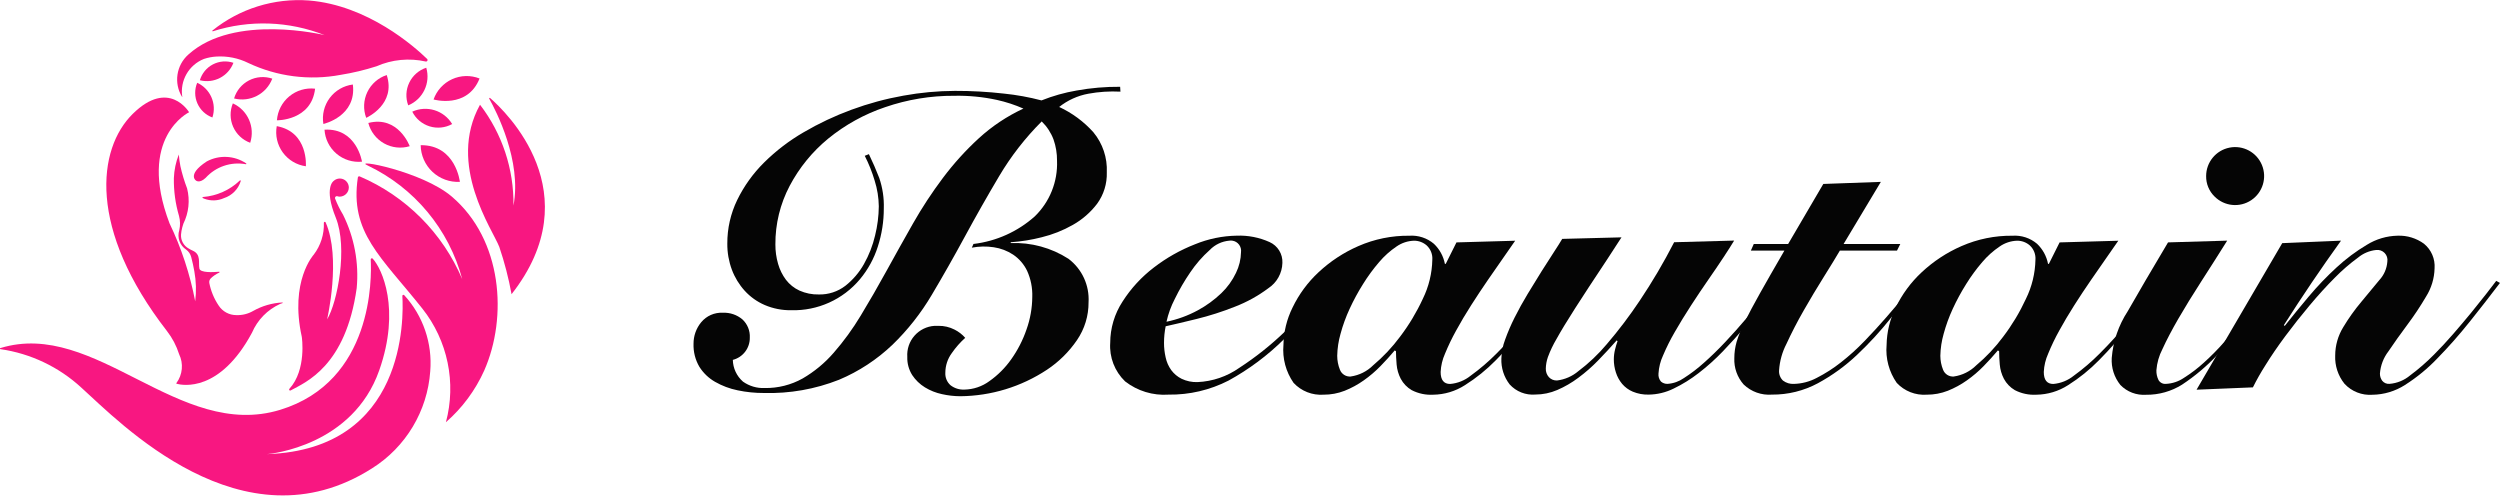
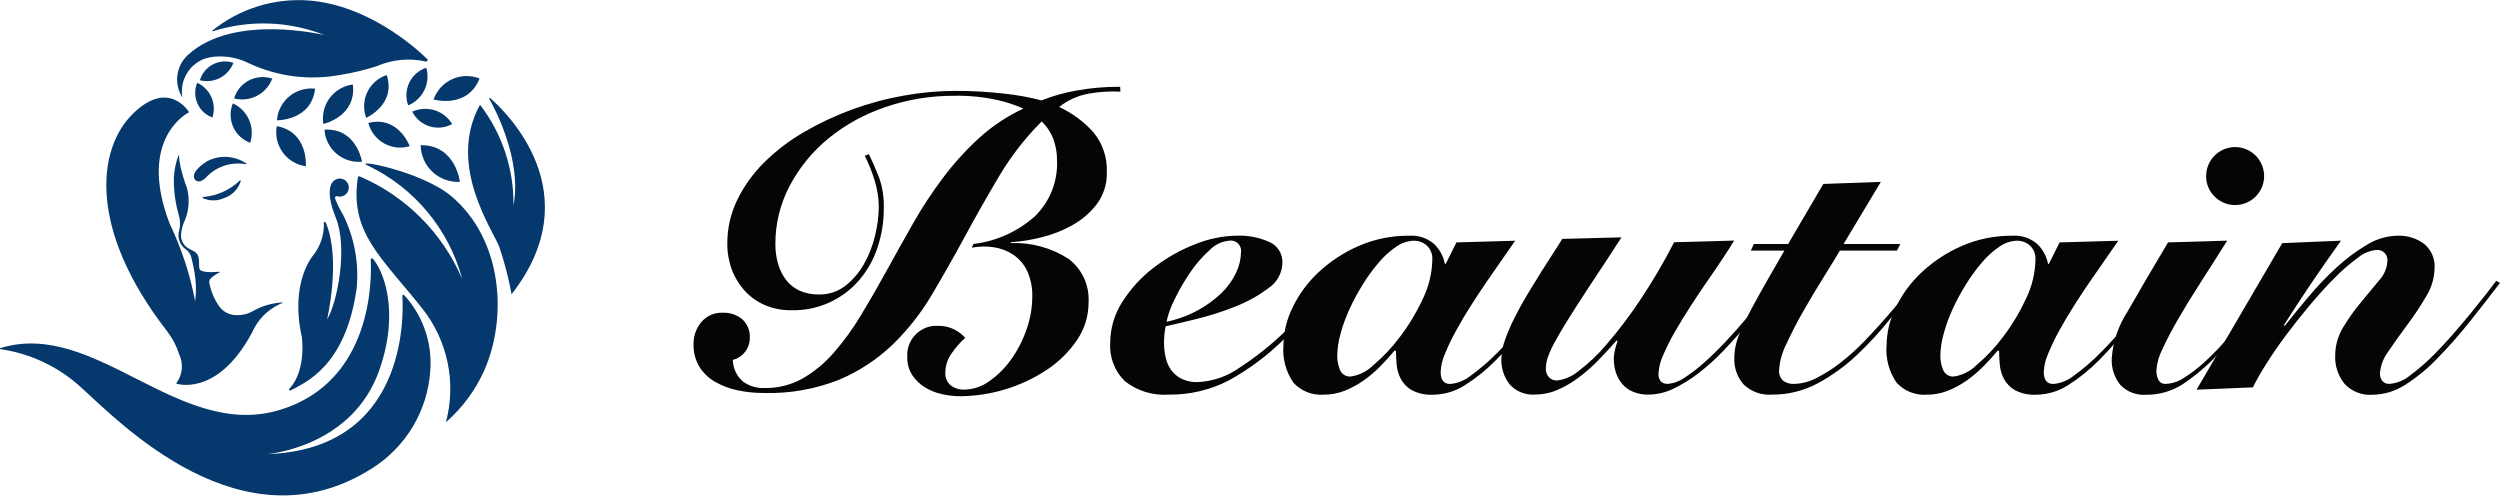
<svg xmlns="http://www.w3.org/2000/svg" width="201.865" height="40.003" viewBox="0 0 201.865 40.003">
  <g id="Group_7936" data-name="Group 7936" transform="translate(12804 2564)">
    <g id="Group_5" data-name="Group 5" transform="translate(-14100.868 -3695.437)">
      <path id="Path_34" data-name="Path 34" d="M1387.339,1138.837a11.163,11.163,0,0,0-2.59.167,5.33,5.33,0,0,0-2.357,1.07,8.517,8.517,0,0,1,2.76,2.039,4.737,4.737,0,0,1,1.086,3.243,4.087,4.087,0,0,1-.788,2.541,6.417,6.417,0,0,1-1.956,1.7,9.759,9.759,0,0,1-2.523,1,13.87,13.87,0,0,1-2.49.4v.067a8.037,8.037,0,0,1,4.663,1.27,4.1,4.1,0,0,1,1.621,3.51,5.346,5.346,0,0,1-.936,3.058,8.845,8.845,0,0,1-2.423,2.39,12.9,12.9,0,0,1-7,2.139,6.9,6.9,0,0,1-1.471-.167,4.386,4.386,0,0,1-1.387-.552,3.307,3.307,0,0,1-1.02-.986,2.593,2.593,0,0,1-.4-1.471,2.356,2.356,0,0,1,2.2-2.507,2.226,2.226,0,0,1,.31,0,2.74,2.74,0,0,1,1.3.3,2.788,2.788,0,0,1,.867.669,7.01,7.01,0,0,0-1.086,1.236,2.674,2.674,0,0,0-.518,1.571,1.255,1.255,0,0,0,.418,1.02,1.689,1.689,0,0,0,1.12.351,3.508,3.508,0,0,0,2.022-.685,7.314,7.314,0,0,0,1.755-1.755,9.45,9.45,0,0,0,1.236-2.406,7.958,7.958,0,0,0,.468-2.641,4.7,4.7,0,0,0-.418-2.106,3.3,3.3,0,0,0-1.12-1.3,3.857,3.857,0,0,0-1.571-.6,5.274,5.274,0,0,0-1.772.033l.133-.3a9.023,9.023,0,0,0,4.947-2.223,5.931,5.931,0,0,0,1.8-4.495,5.036,5.036,0,0,0-.284-1.721,3.983,3.983,0,0,0-.953-1.454,22.386,22.386,0,0,0-3.443,4.429q-1.437,2.424-2.76,4.864t-2.674,4.713a19.193,19.193,0,0,1-3.175,4.028,14.265,14.265,0,0,1-4.312,2.825,15.349,15.349,0,0,1-6.067,1.069,10.153,10.153,0,0,1-2.123-.217,6.09,6.09,0,0,1-1.821-.685,3.608,3.608,0,0,1-1.271-1.22,3.446,3.446,0,0,1-.468-1.854,2.7,2.7,0,0,1,.618-1.735,2.122,2.122,0,0,1,1.755-.769,2.282,2.282,0,0,1,1.571.535,1.868,1.868,0,0,1,.6,1.471,1.825,1.825,0,0,1-1.371,1.8,2.4,2.4,0,0,0,.819,1.755,2.823,2.823,0,0,0,1.755.518,6.093,6.093,0,0,0,3.059-.769,9.863,9.863,0,0,0,2.507-2.073,21.059,21.059,0,0,0,2.189-3.008q1.035-1.706,2.072-3.593t2.139-3.828a34.583,34.583,0,0,1,2.423-3.694,23.4,23.4,0,0,1,2.908-3.209,14.129,14.129,0,0,1,3.593-2.39,11.462,11.462,0,0,0-2.139-.7,14.851,14.851,0,0,0-3.443-.334,16.852,16.852,0,0,0-5.582.919,14.7,14.7,0,0,0-4.6,2.541,12.465,12.465,0,0,0-3.109,3.811,9.991,9.991,0,0,0-1.154,4.731,5.487,5.487,0,0,0,.218,1.571,3.949,3.949,0,0,0,.636,1.287,2.9,2.9,0,0,0,1.086.868,3.632,3.632,0,0,0,1.571.315,3.382,3.382,0,0,0,2.139-.7,5.91,5.91,0,0,0,1.5-1.755,8.729,8.729,0,0,0,.9-2.307,10.138,10.138,0,0,0,.3-2.357,7.19,7.19,0,0,0-.334-2.072,11.836,11.836,0,0,0-.8-2.005l.334-.134q.467.97.836,1.922a6.934,6.934,0,0,1,.368,2.457,9.943,9.943,0,0,1-.485,3.092,7.807,7.807,0,0,1-1.437,2.624,6.989,6.989,0,0,1-5.566,2.507,5.234,5.234,0,0,1-2.123-.418,4.715,4.715,0,0,1-1.621-1.154,5.284,5.284,0,0,1-1.036-1.7,5.887,5.887,0,0,1-.368-2.105,7.971,7.971,0,0,1,.8-3.526,11.084,11.084,0,0,1,2.172-3.025,15.747,15.747,0,0,1,3.192-2.44,24.065,24.065,0,0,1,3.864-1.822,24.575,24.575,0,0,1,4.195-1.136,23.838,23.838,0,0,1,4.162-.385,34.462,34.462,0,0,1,3.943.218,19.9,19.9,0,0,1,3.042.552,14.07,14.07,0,0,1,2.839-.8,18.867,18.867,0,0,1,3.51-.3Z" transform="translate(0 0)" fill="#050505" />
      <path id="Path_35" data-name="Path 35" d="M1413.606,1157.537q-.77,1.1-1.721,2.223t-2.156,2.287a20.141,20.141,0,0,1-4.479,3.343,10.311,10.311,0,0,1-4.848,1.136,5.128,5.128,0,0,1-3.51-1.07,3.947,3.947,0,0,1-1.2-3.109,6.112,6.112,0,0,1,1-3.343,10.692,10.692,0,0,1,2.523-2.741,13.458,13.458,0,0,1,3.312-1.872,9.275,9.275,0,0,1,3.391-.7,5.894,5.894,0,0,1,2.641.517,1.757,1.757,0,0,1,1.036,1.688,2.525,2.525,0,0,1-1.136,2.04,11.266,11.266,0,0,1-2.691,1.488,23.748,23.748,0,0,1-3.126,1q-1.572.384-2.473.584a6.839,6.839,0,0,0-.134,1.337,5.284,5.284,0,0,0,.134,1.183,2.709,2.709,0,0,0,.451,1.02,2.32,2.32,0,0,0,.836.7,2.77,2.77,0,0,0,1.287.267,6.347,6.347,0,0,0,3.376-1.154,24.708,24.708,0,0,0,3.644-2.892,27.721,27.721,0,0,0,2.056-2.208q.886-1.069,1.487-1.939Zm-7.354-2.507a.827.827,0,0,0-.7-.936.777.777,0,0,0-.234,0,2.492,2.492,0,0,0-1.588.752,9.61,9.61,0,0,0-1.571,1.8,16.858,16.858,0,0,0-1.254,2.157,7.508,7.508,0,0,0-.669,1.838,9.2,9.2,0,0,0,2.523-.92,8.787,8.787,0,0,0,1.906-1.387,5.583,5.583,0,0,0,1.183-1.639,3.973,3.973,0,0,0,.405-1.671Z" transform="translate(-9.178 -3.225)" fill="#050505" />
      <path id="Path_36" data-name="Path 36" d="M1432.211,1154.1q-.368.535-.953,1.37t-1.254,1.805q-.668.97-1.34,2.022t-1.22,2.056a17.576,17.576,0,0,0-.9,1.872,4.086,4.086,0,0,0-.351,1.471q0,.969.769.969a3.044,3.044,0,0,0,1.656-.668,16.781,16.781,0,0,0,2.089-1.789,34.243,34.243,0,0,0,2.374-2.625q1.236-1.5,2.507-3.175l.2.133q-1.34,1.7-2.607,3.326a31.792,31.792,0,0,1-2.524,2.875,13.749,13.749,0,0,1-2.507,2.023,4.842,4.842,0,0,1-2.557.768,3.363,3.363,0,0,1-1.735-.367,2.329,2.329,0,0,1-.886-.92,3.05,3.05,0,0,1-.334-1.154q-.05-.6-.051-1.069l-.1-.067q-.534.635-1.153,1.27a9.657,9.657,0,0,1-1.354,1.153,7.39,7.39,0,0,1-1.538.836,4.6,4.6,0,0,1-1.7.316,3.022,3.022,0,0,1-2.423-.953,4.648,4.648,0,0,1-.819-3.059,7.056,7.056,0,0,1,.736-3.025,9.534,9.534,0,0,1,2.089-2.839,11.352,11.352,0,0,1,3.226-2.123,9.983,9.983,0,0,1,4.111-.836,2.778,2.778,0,0,1,1.989.653,3.028,3.028,0,0,1,.886,1.621h.067l.867-1.735Zm-13.27,10.961a3.216,3.216,0,0,0,1.8-.9,13.663,13.663,0,0,0,2.172-2.307,16.5,16.5,0,0,0,1.839-3.059,7.5,7.5,0,0,0,.769-3.159,1.435,1.435,0,0,0-.451-1.153,1.537,1.537,0,0,0-1.02-.385,2.6,2.6,0,0,0-1.419.468,6.89,6.89,0,0,0-1.4,1.254,14.048,14.048,0,0,0-1.3,1.772,17.562,17.562,0,0,0-1.087,2.005,12.663,12.663,0,0,0-.735,2.022,6.99,6.99,0,0,0-.267,1.772,3.019,3.019,0,0,0,.217,1.12.858.858,0,0,0,.884.552Z" transform="translate(-12.999 -3.225)" fill="#050505" />
      <path id="Path_36-2" data-name="Path 36" d="M1494.209,1154.1q-.369.535-.953,1.37t-1.253,1.805q-.67.97-1.34,2.022t-1.22,2.056a17.32,17.32,0,0,0-.9,1.872,4.051,4.051,0,0,0-.351,1.471q0,.969.769.969a3.045,3.045,0,0,0,1.656-.668,16.916,16.916,0,0,0,2.089-1.789,34.265,34.265,0,0,0,2.373-2.625q1.236-1.5,2.507-3.175l.2.133q-1.342,1.7-2.607,3.326a32,32,0,0,1-2.523,2.875,13.8,13.8,0,0,1-2.507,2.023,4.844,4.844,0,0,1-2.557.768,3.362,3.362,0,0,1-1.735-.367,2.332,2.332,0,0,1-.886-.92,3.05,3.05,0,0,1-.334-1.154q-.051-.6-.051-1.069l-.1-.067q-.534.635-1.153,1.27a9.685,9.685,0,0,1-1.354,1.153,7.41,7.41,0,0,1-1.538.836,4.605,4.605,0,0,1-1.7.316,3.021,3.021,0,0,1-2.423-.953,4.644,4.644,0,0,1-.819-3.059,7.046,7.046,0,0,1,.736-3.025,9.53,9.53,0,0,1,2.089-2.839,11.338,11.338,0,0,1,3.226-2.123,9.98,9.98,0,0,1,4.111-.836,2.781,2.781,0,0,1,1.989.653,3.026,3.026,0,0,1,.885,1.621h.067l.867-1.735Zm-13.271,10.961a3.214,3.214,0,0,0,1.8-.9,13.648,13.648,0,0,0,2.172-2.307,16.461,16.461,0,0,0,1.839-3.059,7.483,7.483,0,0,0,.769-3.159,1.431,1.431,0,0,0-.451-1.153,1.534,1.534,0,0,0-1.02-.385,2.6,2.6,0,0,0-1.419.468,6.89,6.89,0,0,0-1.4,1.254,14.109,14.109,0,0,0-1.3,1.772,17.7,17.7,0,0,0-1.087,2.005,12.806,12.806,0,0,0-.735,2.022,6.979,6.979,0,0,0-.267,1.772,3.034,3.034,0,0,0,.217,1.12.859.859,0,0,0,.885.552Z" transform="translate(-26.296 -3.225)" fill="#050505" />
      <path id="Path_37" data-name="Path 37" d="M1445.6,1153.864l-1.17,1.8q-1.6,2.406-2.574,3.928t-1.5,2.473a8.963,8.963,0,0,0-.7,1.471,3.03,3.03,0,0,0-.167.919.981.981,0,0,0,.251.7.849.849,0,0,0,.652.267,3.273,3.273,0,0,0,1.721-.751,14.047,14.047,0,0,0,2.306-2.189,36.5,36.5,0,0,0,2.657-3.511,46.93,46.93,0,0,0,2.775-4.713l4.847-.134q-.3.5-.853,1.34t-1.237,1.822q-.685.987-1.4,2.089t-1.3,2.123a16.829,16.829,0,0,0-.953,1.905,4.011,4.011,0,0,0-.367,1.454.859.859,0,0,0,.2.652.765.765,0,0,0,.535.185,2.6,2.6,0,0,0,1.32-.469,12.313,12.313,0,0,0,1.6-1.22q.853-.752,1.735-1.688t1.672-1.873q.789-.935,1.454-1.771t1.07-1.371l.3.267q-.569.67-1.3,1.589t-1.588,1.922q-.853,1-1.8,1.988a17.536,17.536,0,0,1-1.956,1.755,11.236,11.236,0,0,1-2.022,1.254,4.677,4.677,0,0,1-2.023.485,3.142,3.142,0,0,1-1.27-.236,2.318,2.318,0,0,1-.867-.635,2.737,2.737,0,0,1-.5-.919,3.411,3.411,0,0,1-.167-1.053,3.3,3.3,0,0,1,.1-.8,6.326,6.326,0,0,1,.2-.669l-.067-.067q-.736.836-1.5,1.621a13.223,13.223,0,0,1-1.6,1.4,8.258,8.258,0,0,1-1.7.986,4.5,4.5,0,0,1-1.772.367,2.521,2.521,0,0,1-2.072-.819,3.2,3.2,0,0,1-.669-2.089,4.653,4.653,0,0,1,.3-1.521,15.974,15.974,0,0,1,.769-1.788q.468-.934,1.053-1.905t1.12-1.822q.535-.852.986-1.538t.685-1.087Z" transform="translate(-17.803 -3.262)" fill="#050505" />
      <path id="Path_38" data-name="Path 38" d="M1461.163,1153.733l.237-.535h2.774l2.839-4.847,4.646-.167-3.008,5.014h4.579l-.267.535h-4.613q-.468.8-1.287,2.106t-1.621,2.708q-.8,1.4-1.4,2.707a5.417,5.417,0,0,0-.6,2.139,1.032,1.032,0,0,0,.315.836,1.338,1.338,0,0,0,.886.267,4.136,4.136,0,0,0,1.839-.485,11.763,11.763,0,0,0,1.955-1.254,18.335,18.335,0,0,0,1.905-1.721q.919-.953,1.735-1.892t1.487-1.755q.668-.818,1.07-1.32l.267.134q-1.137,1.34-2.407,2.941a27.957,27.957,0,0,1-2.741,2.992,14.977,14.977,0,0,1-3.175,2.306,7.7,7.7,0,0,1-3.711.919,2.962,2.962,0,0,1-2.287-.819,3.014,3.014,0,0,1-.752-2.122,4.844,4.844,0,0,1,.184-1.32,9.857,9.857,0,0,1,.651-1.6q.469-.954,1.237-2.323t1.971-3.443Z" transform="translate(-22.92 -2.061)" fill="#050505" />
      <path id="Path_39" data-name="Path 39" d="M1508.014,1152.177q-1.07,1.706-2.105,3.312t-1.839,2.992q-.8,1.388-1.287,2.457a4.453,4.453,0,0,0-.485,1.7,1.663,1.663,0,0,0,.167.788.616.616,0,0,0,.6.316,2.808,2.808,0,0,0,1.454-.485,11.432,11.432,0,0,0,1.621-1.236,20.33,20.33,0,0,0,1.672-1.7q.835-.952,1.571-1.872t1.321-1.735q.583-.818.953-1.32l.267.1q-.8,1.138-2.005,2.76a30.54,30.54,0,0,1-2.708,3.159,16.133,16.133,0,0,1-2.839,2.39,5.358,5.358,0,0,1-2.908.819,2.631,2.631,0,0,1-2.072-.788,3.168,3.168,0,0,1-.7-2.189,8.07,8.07,0,0,1,1.287-3.761q1.286-2.257,3.259-5.566Zm-1.7-5.215a2.341,2.341,0,1,1,.685,1.656,2.249,2.249,0,0,1-.685-1.655Z" transform="translate(-31.309 -1.309)" fill="#050505" />
      <path id="Path_40" data-name="Path 40" d="M1507.379,1166.129l6.918-11.833,4.747-.2q-2.407,3.343-4.613,6.819l.067.066q.867-1.1,1.939-2.374a25.063,25.063,0,0,1,2.256-2.356,14.483,14.483,0,0,1,2.44-1.822,4.895,4.895,0,0,1,2.49-.735,3.394,3.394,0,0,1,2.123.652,2.349,2.349,0,0,1,.852,1.989,4.487,4.487,0,0,1-.685,2.273,24.767,24.767,0,0,1-1.521,2.287q-.836,1.121-1.521,2.139a3.356,3.356,0,0,0-.685,1.788.961.961,0,0,0,.184.585.676.676,0,0,0,.585.251,2.951,2.951,0,0,0,1.671-.685,16.86,16.86,0,0,0,1.939-1.688q.768-.769,1.538-1.656t1.438-1.7q.667-.818,1.2-1.5t.836-1.087l.3.167q-1.137,1.5-2.423,3.109t-2.59,2.941a14.008,14.008,0,0,1-2.657,2.19,4.981,4.981,0,0,1-2.624.789,2.794,2.794,0,0,1-2.257-.886,3.41,3.41,0,0,1-.752-2.287,4.38,4.38,0,0,1,.652-2.287,15.686,15.686,0,0,1,1.454-2.039q.8-.952,1.454-1.755a2.45,2.45,0,0,0,.651-1.5.814.814,0,0,0-.9-.936,2.736,2.736,0,0,0-1.47.618,15.13,15.13,0,0,0-1.872,1.621q-1,1-2.038,2.24t-1.956,2.474q-.919,1.237-1.6,2.34a19.233,19.233,0,0,0-1.02,1.8Z" transform="translate(-33.148 -3.226)" fill="#050505" />
    </g>
    <g id="Group_1" data-name="Group 1" transform="translate(-12804 -2564)">
-       <path id="Path_1" data-name="Path 1" d="M1006.116,1580.226a26.955,26.955,0,0,1,.988,3.813c6.411-8.174-.47-14.745-1.734-15.841a.044.044,0,0,0-.067.056c.543.969,2.647,5.027,1.955,8.632a13.081,13.081,0,0,0-2.7-8.145C1001.867,1573.6,1005.589,1578.839,1006.116,1580.226Z" transform="translate(-965.798 -1560.284)" fill="#f81781" />
-       <path id="Path_2" data-name="Path 2" d="M907.618,1639.547a10.431,10.431,0,0,1,1.9,9.171,12.13,12.13,0,0,0,3.094-4.175c1.9-4.312,1.473-10.559-2.621-14.045-2.424-2.064-8.139-3.105-6.772-2.5a14.232,14.232,0,0,1,7.618,9.171,15.714,15.714,0,0,0-8.283-8.3.108.108,0,0,0-.146.085C901.736,1633.4,904.273,1635.34,907.618,1639.547Z" transform="translate(-873.512 -1614.626)" fill="#f81781" />
-       <path id="Path_3" data-name="Path 3" d="M576.209,1721.252a12.235,12.235,0,0,1,6.539,3.116c3.019,2.716,12.992,13.175,23.462,6.508a10.1,10.1,0,0,0,4.7-7.835,8.107,8.107,0,0,0-2.1-6.148.087.087,0,0,0-.152.064c.109,1.767.3,12.356-10.865,12.769l-.042,0c.307-.027,6.9-.673,9.042-6.767,1.745-4.954.212-8.217-.527-9.016a.093.093,0,0,0-.161.07c.08,1.478.2,9.845-7.318,12.139-8.181,2.5-14.9-7.351-22.579-4.989A.044.044,0,0,0,576.209,1721.252Z" transform="translate(-576.17 -1693.059)" fill="#f81781" />
-       <path id="Path_4" data-name="Path 4" d="M840.155,1658.58a.082.082,0,0,0,.119.048c1.222-.666,4.444-1.949,5.333-8.26a11.023,11.023,0,0,0-1.105-5.933,8.263,8.263,0,0,1-.634-1.285.15.15,0,0,1,.189-.2.525.525,0,0,0,.183.031.746.746,0,0,0,.731-.744.729.729,0,0,0-1.224-.525h0s-.819.522.17,2.962.131,6.856-.7,8.218c0,0,1.157-4.951-.118-7.833a.075.075,0,0,0-.144.03h0a4,4,0,0,1-.815,2.573s-1.962,2.123-.967,6.635c0,0,.409,2.659-1,4.2A.078.078,0,0,0,840.155,1658.58Z" transform="translate(-816.805 -1627.102)" fill="#f81781" />
-       <path id="Path_5" data-name="Path 5" d="M738.775,1487.116l.009,0,.008,0a2.828,2.828,0,0,1,1.752-3.069h0a3.892,3.892,0,0,1,1-.19,5.1,5.1,0,0,1,2.569.515,12.178,12.178,0,0,0,7.466.962,19.671,19.671,0,0,0,2.9-.694,6.4,6.4,0,0,1,3.974-.382.124.124,0,0,0,.106-.211c-1.02-.99-4.787-4.334-9.536-4.717a11.107,11.107,0,0,0-7.8,2.428.033.033,0,0,0,0,.051.032.032,0,0,0,.034.008h0a13.449,13.449,0,0,1,9.026.309s-7.29-1.789-11,1.568A2.689,2.689,0,0,0,738.775,1487.116Z" transform="translate(-724.073 -1479.29)" fill="#f81781" />
-       <path id="Path_6" data-name="Path 6" d="M758.592,1536.647a2.292,2.292,0,0,0,2.71-1.407A2.117,2.117,0,0,0,758.592,1536.647Z" transform="translate(-742.454 -1530.168)" fill="#f81781" />
-       <path id="Path_7" data-name="Path 7" d="M755.728,1557.359a2.292,2.292,0,0,0-1.229-2.8A2.118,2.118,0,0,0,755.728,1557.359Z" transform="translate(-738.577 -1547.873)" fill="#f81781" />
-       <path id="Path_8" data-name="Path 8" d="M789.8,1551.048a2.61,2.61,0,0,0,3.085-1.6A2.411,2.411,0,0,0,789.8,1551.048Z" transform="translate(-770.899 -1543.098)" fill="#f81781" />
-       <path id="Path_9" data-name="Path 9" d="M788.238,1576.369a2.61,2.61,0,0,0-1.4-3.182A2.411,2.411,0,0,0,788.238,1576.369Z" transform="translate(-768.036 -1564.84)" fill="#f81781" />
-       <path id="Path_10" data-name="Path 10" d="M828.938,1562.24s2.781.047,3.083-2.553A2.776,2.776,0,0,0,828.938,1562.24Z" transform="translate(-806.578 -1552.526)" fill="#f81781" />
-       <path id="Path_11" data-name="Path 11" d="M830.716,1597.109s.225-2.772-2.351-3.241A2.776,2.776,0,0,0,830.716,1597.109Z" transform="translate(-806.019 -1583.683)" fill="#f81781" />
-       <path id="Path_12" data-name="Path 12" d="M871.226,1559.237h0c.078-.017,2.692-.641,2.381-3.186A2.76,2.76,0,0,0,871.226,1559.237Z" transform="translate(-845.115 -1549.227)" fill="#f81781" />
-       <path id="Path_13" data-name="Path 13" d="M872.378,1597a2.76,2.76,0,0,0,3.027,2.583S874.977,1596.85,872.378,1597Z" transform="translate(-846.175 -1586.528)" fill="#f81781" />
-       <path id="Path_14" data-name="Path 14" d="M909.015,1550.89h0c.064-.028,2.425-1.106,1.656-3.456h0A2.656,2.656,0,0,0,909.015,1550.89Z" transform="translate(-879.445 -1541.376)" fill="#f81781" />
-       <path id="Path_15" data-name="Path 15" d="M912.372,1589.963a2.658,2.658,0,0,0,3.343,1.876S914.8,1589.338,912.372,1589.963Z" transform="translate(-882.632 -1580.034)" fill="#f81781" />
-       <path id="Path_16" data-name="Path 16" d="M963.328,1614.135s-.331-2.993-3.166-2.961A3.006,3.006,0,0,0,963.328,1614.135Z" transform="translate(-926.194 -1599.451)" fill="#f81781" />
-       <path id="Path_17" data-name="Path 17" d="M947.513,1543.828h0a2.525,2.525,0,0,0,1.456-3.04A2.339,2.339,0,0,0,947.513,1543.828Z" transform="translate(-914.55 -1535.32)" fill="#f81781" />
-       <path id="Path_18" data-name="Path 18" d="M972.238,1550.289s2.726.786,3.715-1.694A2.832,2.832,0,0,0,972.238,1550.289Z" transform="translate(-937.23 -1542.256)" fill="#f81781" />
-       <path id="Path_19" data-name="Path 19" d="M952.484,1577.906a2.338,2.338,0,0,0,3.221,1A2.531,2.531,0,0,0,952.484,1577.906Z" transform="translate(-919.195 -1568.89)" fill="#f81781" />
-       <path id="Path_20" data-name="Path 20" d="M679.227,1588.746a2.256,2.256,0,0,1-.217,2.327h0a.037.037,0,0,0,.016.062l.006,0c.49.131,3.487.7,6.078-4.123a4.493,4.493,0,0,1,2.272-2.326l.056-.02q.067-.024.138-.046a.027.027,0,0,0-.009-.052,5.342,5.342,0,0,0-2.362.685,2.52,2.52,0,0,1-1.356.336,1.694,1.694,0,0,1-1.43-.774,4.941,4.941,0,0,1-.755-1.825.429.429,0,0,1,.124-.374,2.5,2.5,0,0,1,.683-.462.035.035,0,0,0-.017-.067c-.482.043-1.516.094-1.588-.253-.095-.455.15-1.137-.527-1.443a2.76,2.76,0,0,1-.328-.172,1.2,1.2,0,0,1-.63-1.13,3.189,3.189,0,0,1,.1-.584,2.13,2.13,0,0,1,.091-.3,4.13,4.13,0,0,0,.3-2.844,12.72,12.72,0,0,1-.542-1.8,8.106,8.106,0,0,1-.127-.94,5.781,5.781,0,0,0-.4,1.906,10.228,10.228,0,0,0,.417,3.06,2.348,2.348,0,0,1,.021,1.135l0,.006a1.38,1.38,0,0,0,.557,1.574,1.082,1.082,0,0,1,.406.6c.1.381.186.765.252,1.153a7.909,7.909,0,0,1,.069,2.418,25.686,25.686,0,0,0-2.075-6.3c-2.637-6.944,1.583-8.965,1.583-8.965s-1.627-2.747-4.549.131c-2.867,2.825-3.64,9.287,2.764,17.54A6,6,0,0,1,679.227,1588.746Z" transform="translate(-664.764 -1560.145)" fill="#f81781" />
-       <path id="Path_21" data-name="Path 21" d="M753.149,1623.116a.413.413,0,0,0,.161.321s.279.271.791-.212a3.52,3.52,0,0,1,3.241-1.1.035.035,0,0,0,.028,0,.04.04,0,0,0,0-.069,3.086,3.086,0,0,0-3.178-.158C753.33,1622.46,753.139,1622.865,753.149,1623.116Z" transform="translate(-737.495 -1608.865)" fill="#f81781" />
-       <path id="Path_22" data-name="Path 22" d="M761.132,1644.582a2.067,2.067,0,0,0,1.586-.048,2.089,2.089,0,0,0,1.358-1.378.045.045,0,0,0-.075-.045,4.846,4.846,0,0,1-2.974,1.332.045.045,0,0,0-.016.086Q761.069,1644.557,761.132,1644.582Z" transform="translate(-744.636 -1628.536)" fill="#f81781" />
+       <path id="Path_1" data-name="Path 1" d="M1006.116,1580.226a26.955,26.955,0,0,1,.988,3.813c6.411-8.174-.47-14.745-1.734-15.841a.044.044,0,0,0-.067.056c.543.969,2.647,5.027,1.955,8.632a13.081,13.081,0,0,0-2.7-8.145C1001.867,1573.6,1005.589,1578.839,1006.116,1580.226Z" transform="translate(-965.798 -1560.284)" fill="#05386D" />
+       <path id="Path_2" data-name="Path 2" d="M907.618,1639.547a10.431,10.431,0,0,1,1.9,9.171,12.13,12.13,0,0,0,3.094-4.175c1.9-4.312,1.473-10.559-2.621-14.045-2.424-2.064-8.139-3.105-6.772-2.5a14.232,14.232,0,0,1,7.618,9.171,15.714,15.714,0,0,0-8.283-8.3.108.108,0,0,0-.146.085C901.736,1633.4,904.273,1635.34,907.618,1639.547Z" transform="translate(-873.512 -1614.626)" fill="#05386D" />
+       <path id="Path_3" data-name="Path 3" d="M576.209,1721.252a12.235,12.235,0,0,1,6.539,3.116c3.019,2.716,12.992,13.175,23.462,6.508a10.1,10.1,0,0,0,4.7-7.835,8.107,8.107,0,0,0-2.1-6.148.087.087,0,0,0-.152.064c.109,1.767.3,12.356-10.865,12.769l-.042,0c.307-.027,6.9-.673,9.042-6.767,1.745-4.954.212-8.217-.527-9.016a.093.093,0,0,0-.161.07c.08,1.478.2,9.845-7.318,12.139-8.181,2.5-14.9-7.351-22.579-4.989A.044.044,0,0,0,576.209,1721.252Z" transform="translate(-576.17 -1693.059)" fill="#05386D" />
+       <path id="Path_4" data-name="Path 4" d="M840.155,1658.58a.082.082,0,0,0,.119.048c1.222-.666,4.444-1.949,5.333-8.26a11.023,11.023,0,0,0-1.105-5.933,8.263,8.263,0,0,1-.634-1.285.15.15,0,0,1,.189-.2.525.525,0,0,0,.183.031.746.746,0,0,0,.731-.744.729.729,0,0,0-1.224-.525h0s-.819.522.17,2.962.131,6.856-.7,8.218c0,0,1.157-4.951-.118-7.833a.075.075,0,0,0-.144.03h0a4,4,0,0,1-.815,2.573s-1.962,2.123-.967,6.635c0,0,.409,2.659-1,4.2A.078.078,0,0,0,840.155,1658.58Z" transform="translate(-816.805 -1627.102)" fill="#05386D" />
+       <path id="Path_5" data-name="Path 5" d="M738.775,1487.116l.009,0,.008,0a2.828,2.828,0,0,1,1.752-3.069h0a3.892,3.892,0,0,1,1-.19,5.1,5.1,0,0,1,2.569.515,12.178,12.178,0,0,0,7.466.962,19.671,19.671,0,0,0,2.9-.694,6.4,6.4,0,0,1,3.974-.382.124.124,0,0,0,.106-.211c-1.02-.99-4.787-4.334-9.536-4.717a11.107,11.107,0,0,0-7.8,2.428.033.033,0,0,0,0,.051.032.032,0,0,0,.034.008h0a13.449,13.449,0,0,1,9.026.309s-7.29-1.789-11,1.568A2.689,2.689,0,0,0,738.775,1487.116Z" transform="translate(-724.073 -1479.29)" fill="#05386D" />
+       <path id="Path_6" data-name="Path 6" d="M758.592,1536.647a2.292,2.292,0,0,0,2.71-1.407A2.117,2.117,0,0,0,758.592,1536.647Z" transform="translate(-742.454 -1530.168)" fill="#05386D" />
+       <path id="Path_7" data-name="Path 7" d="M755.728,1557.359a2.292,2.292,0,0,0-1.229-2.8A2.118,2.118,0,0,0,755.728,1557.359Z" transform="translate(-738.577 -1547.873)" fill="#05386D" />
+       <path id="Path_8" data-name="Path 8" d="M789.8,1551.048a2.61,2.61,0,0,0,3.085-1.6A2.411,2.411,0,0,0,789.8,1551.048Z" transform="translate(-770.899 -1543.098)" fill="#05386D" />
+       <path id="Path_9" data-name="Path 9" d="M788.238,1576.369a2.61,2.61,0,0,0-1.4-3.182A2.411,2.411,0,0,0,788.238,1576.369Z" transform="translate(-768.036 -1564.84)" fill="#05386D" />
+       <path id="Path_10" data-name="Path 10" d="M828.938,1562.24s2.781.047,3.083-2.553A2.776,2.776,0,0,0,828.938,1562.24Z" transform="translate(-806.578 -1552.526)" fill="#05386D" />
+       <path id="Path_11" data-name="Path 11" d="M830.716,1597.109s.225-2.772-2.351-3.241A2.776,2.776,0,0,0,830.716,1597.109Z" transform="translate(-806.019 -1583.683)" fill="#05386D" />
+       <path id="Path_12" data-name="Path 12" d="M871.226,1559.237h0c.078-.017,2.692-.641,2.381-3.186A2.76,2.76,0,0,0,871.226,1559.237Z" transform="translate(-845.115 -1549.227)" fill="#05386D" />
+       <path id="Path_13" data-name="Path 13" d="M872.378,1597a2.76,2.76,0,0,0,3.027,2.583S874.977,1596.85,872.378,1597Z" transform="translate(-846.175 -1586.528)" fill="#05386D" />
+       <path id="Path_14" data-name="Path 14" d="M909.015,1550.89h0c.064-.028,2.425-1.106,1.656-3.456h0A2.656,2.656,0,0,0,909.015,1550.89Z" transform="translate(-879.445 -1541.376)" fill="#05386D" />
+       <path id="Path_15" data-name="Path 15" d="M912.372,1589.963a2.658,2.658,0,0,0,3.343,1.876S914.8,1589.338,912.372,1589.963Z" transform="translate(-882.632 -1580.034)" fill="#05386D" />
+       <path id="Path_16" data-name="Path 16" d="M963.328,1614.135s-.331-2.993-3.166-2.961A3.006,3.006,0,0,0,963.328,1614.135Z" transform="translate(-926.194 -1599.451)" fill="#05386D" />
+       <path id="Path_17" data-name="Path 17" d="M947.513,1543.828h0a2.525,2.525,0,0,0,1.456-3.04A2.339,2.339,0,0,0,947.513,1543.828Z" transform="translate(-914.55 -1535.32)" fill="#05386D" />
+       <path id="Path_18" data-name="Path 18" d="M972.238,1550.289s2.726.786,3.715-1.694A2.832,2.832,0,0,0,972.238,1550.289Z" transform="translate(-937.23 -1542.256)" fill="#05386D" />
+       <path id="Path_19" data-name="Path 19" d="M952.484,1577.906a2.338,2.338,0,0,0,3.221,1A2.531,2.531,0,0,0,952.484,1577.906Z" transform="translate(-919.195 -1568.89)" fill="#05386D" />
+       <path id="Path_20" data-name="Path 20" d="M679.227,1588.746a2.256,2.256,0,0,1-.217,2.327h0a.037.037,0,0,0,.016.062l.006,0c.49.131,3.487.7,6.078-4.123a4.493,4.493,0,0,1,2.272-2.326l.056-.02q.067-.024.138-.046a.027.027,0,0,0-.009-.052,5.342,5.342,0,0,0-2.362.685,2.52,2.52,0,0,1-1.356.336,1.694,1.694,0,0,1-1.43-.774,4.941,4.941,0,0,1-.755-1.825.429.429,0,0,1,.124-.374,2.5,2.5,0,0,1,.683-.462.035.035,0,0,0-.017-.067c-.482.043-1.516.094-1.588-.253-.095-.455.15-1.137-.527-1.443a2.76,2.76,0,0,1-.328-.172,1.2,1.2,0,0,1-.63-1.13,3.189,3.189,0,0,1,.1-.584,2.13,2.13,0,0,1,.091-.3,4.13,4.13,0,0,0,.3-2.844,12.72,12.72,0,0,1-.542-1.8,8.106,8.106,0,0,1-.127-.94,5.781,5.781,0,0,0-.4,1.906,10.228,10.228,0,0,0,.417,3.06,2.348,2.348,0,0,1,.021,1.135l0,.006a1.38,1.38,0,0,0,.557,1.574,1.082,1.082,0,0,1,.406.6c.1.381.186.765.252,1.153a7.909,7.909,0,0,1,.069,2.418,25.686,25.686,0,0,0-2.075-6.3c-2.637-6.944,1.583-8.965,1.583-8.965s-1.627-2.747-4.549.131c-2.867,2.825-3.64,9.287,2.764,17.54A6,6,0,0,1,679.227,1588.746Z" transform="translate(-664.764 -1560.145)" fill="#05386D" />
+       <path id="Path_21" data-name="Path 21" d="M753.149,1623.116a.413.413,0,0,0,.161.321s.279.271.791-.212a3.52,3.52,0,0,1,3.241-1.1.035.035,0,0,0,.028,0,.04.04,0,0,0,0-.069,3.086,3.086,0,0,0-3.178-.158C753.33,1622.46,753.139,1622.865,753.149,1623.116Z" transform="translate(-737.495 -1608.865)" fill="#05386D" />
+       <path id="Path_22" data-name="Path 22" d="M761.132,1644.582a2.067,2.067,0,0,0,1.586-.048,2.089,2.089,0,0,0,1.358-1.378.045.045,0,0,0-.075-.045,4.846,4.846,0,0,1-2.974,1.332.045.045,0,0,0-.016.086Q761.069,1644.557,761.132,1644.582Z" transform="translate(-744.636 -1628.536)" fill="#05386D" />
    </g>
  </g>
</svg>
